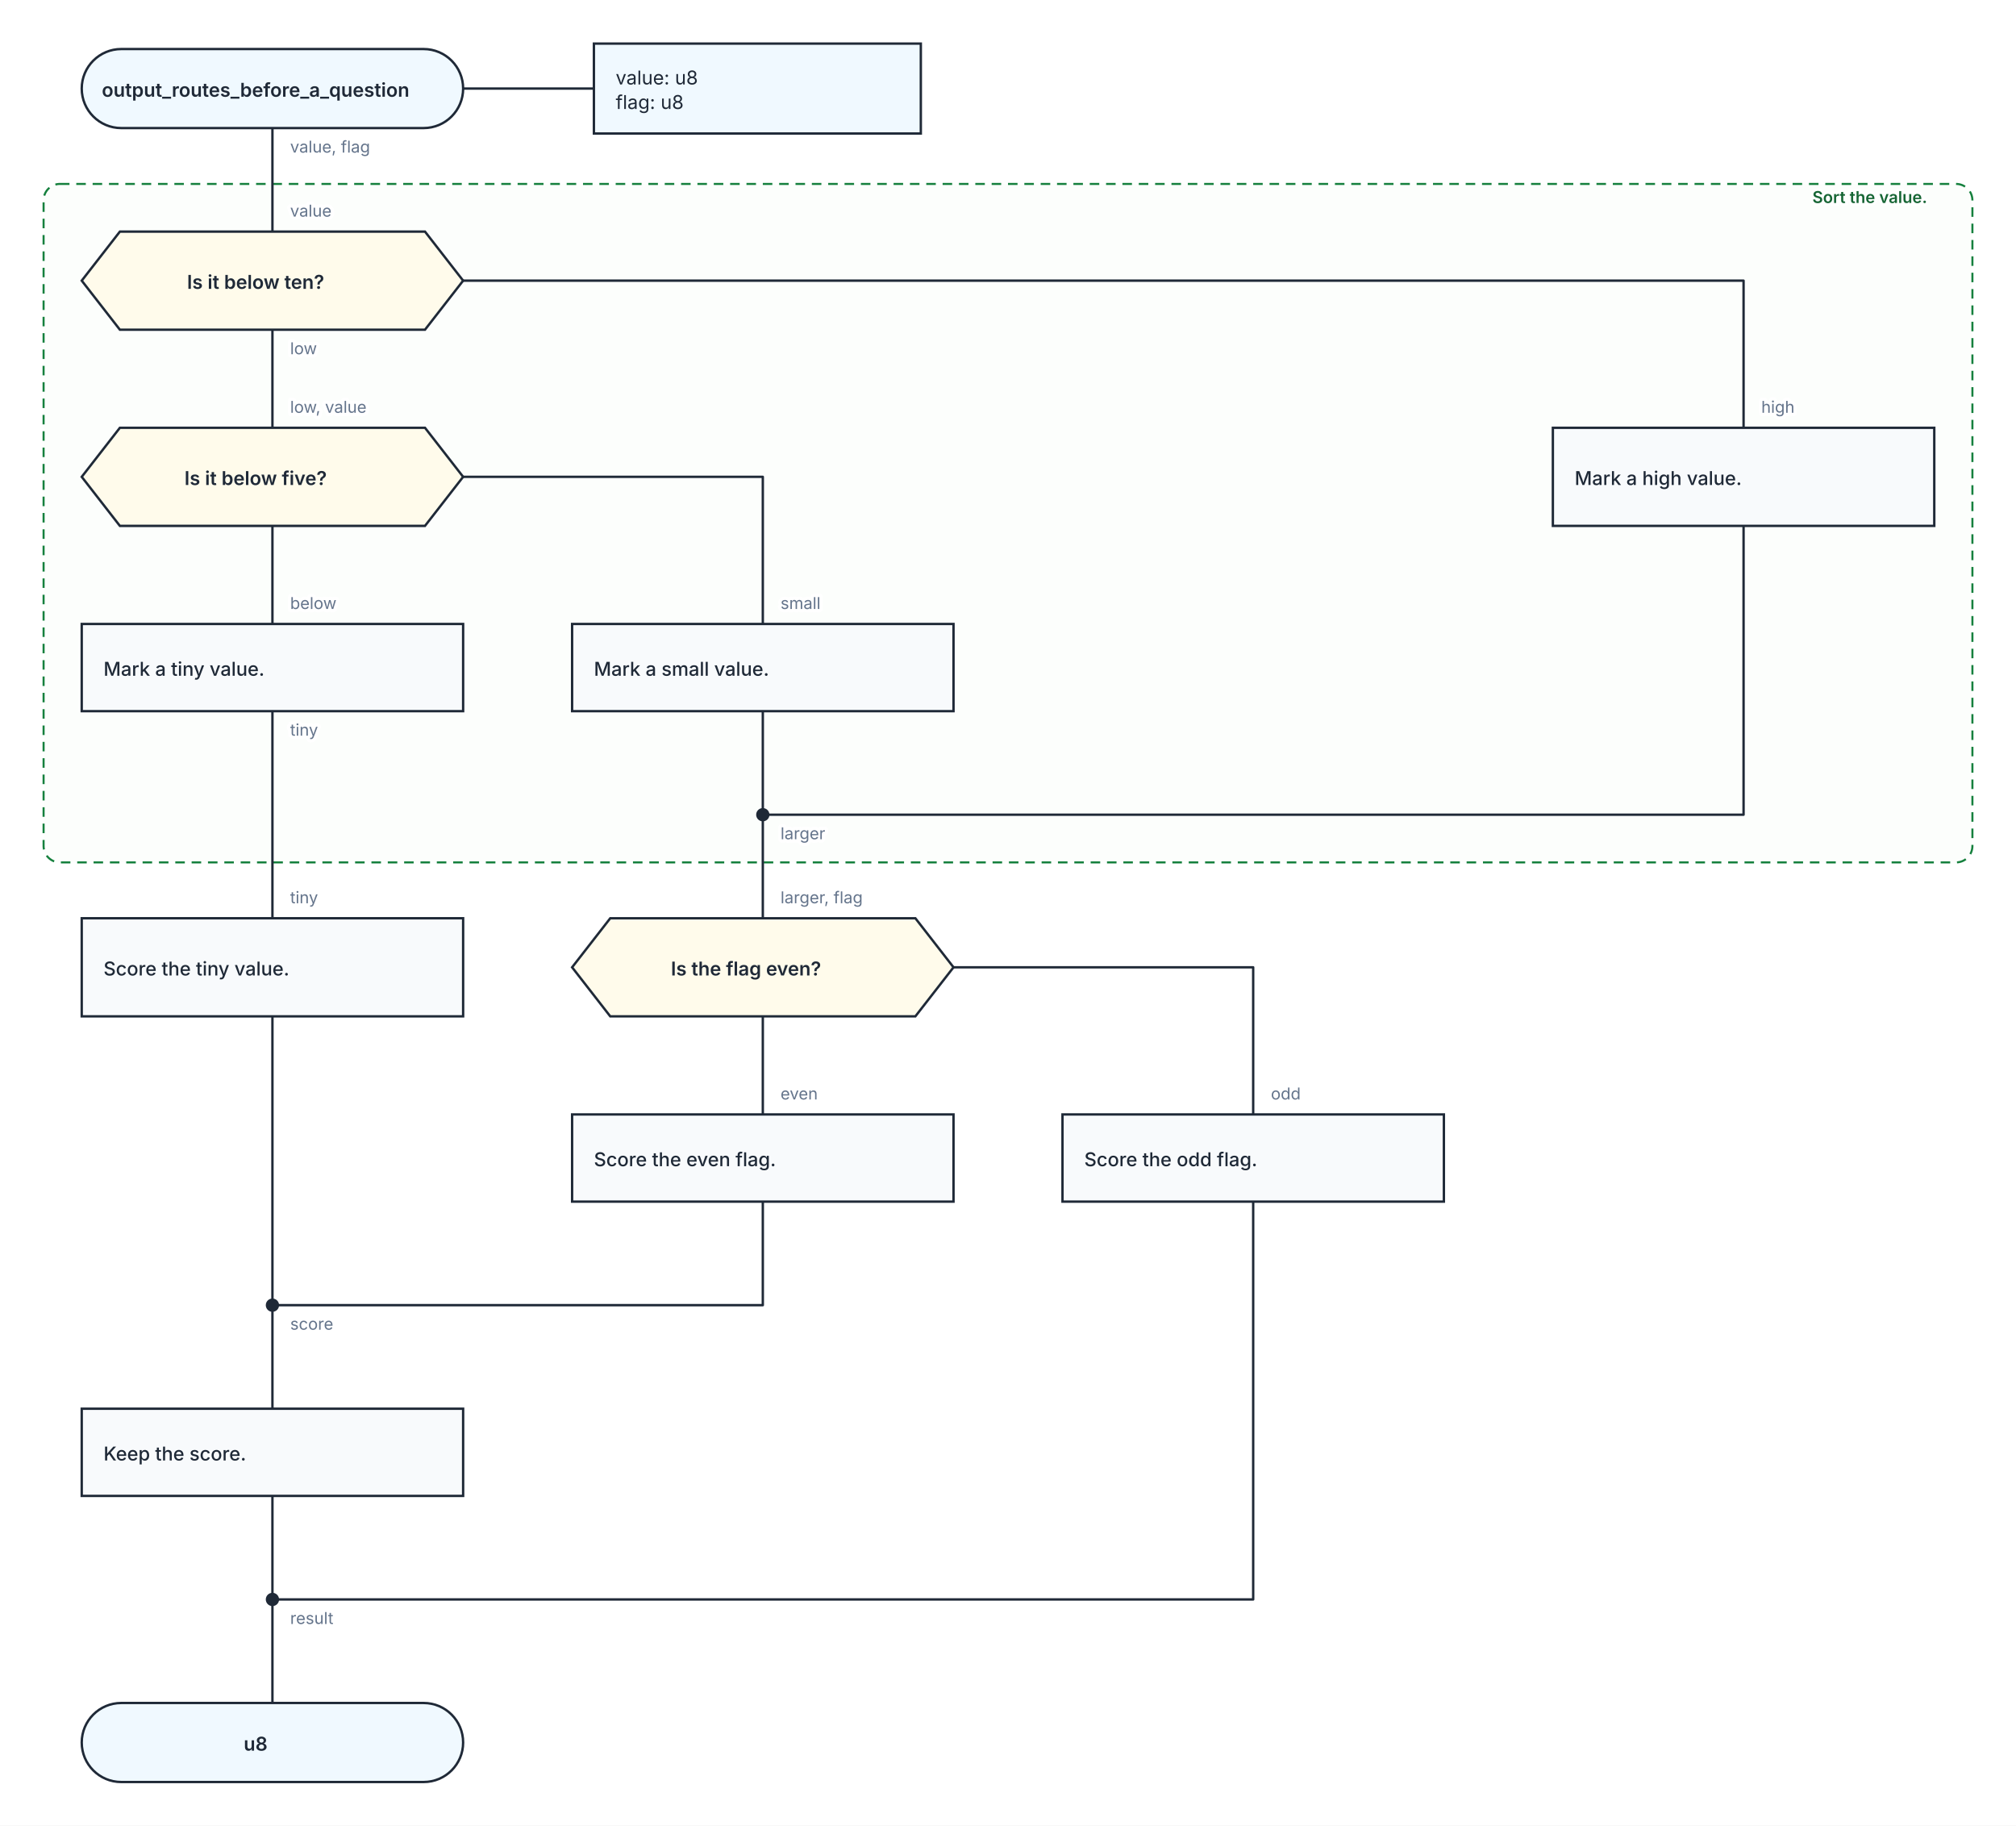
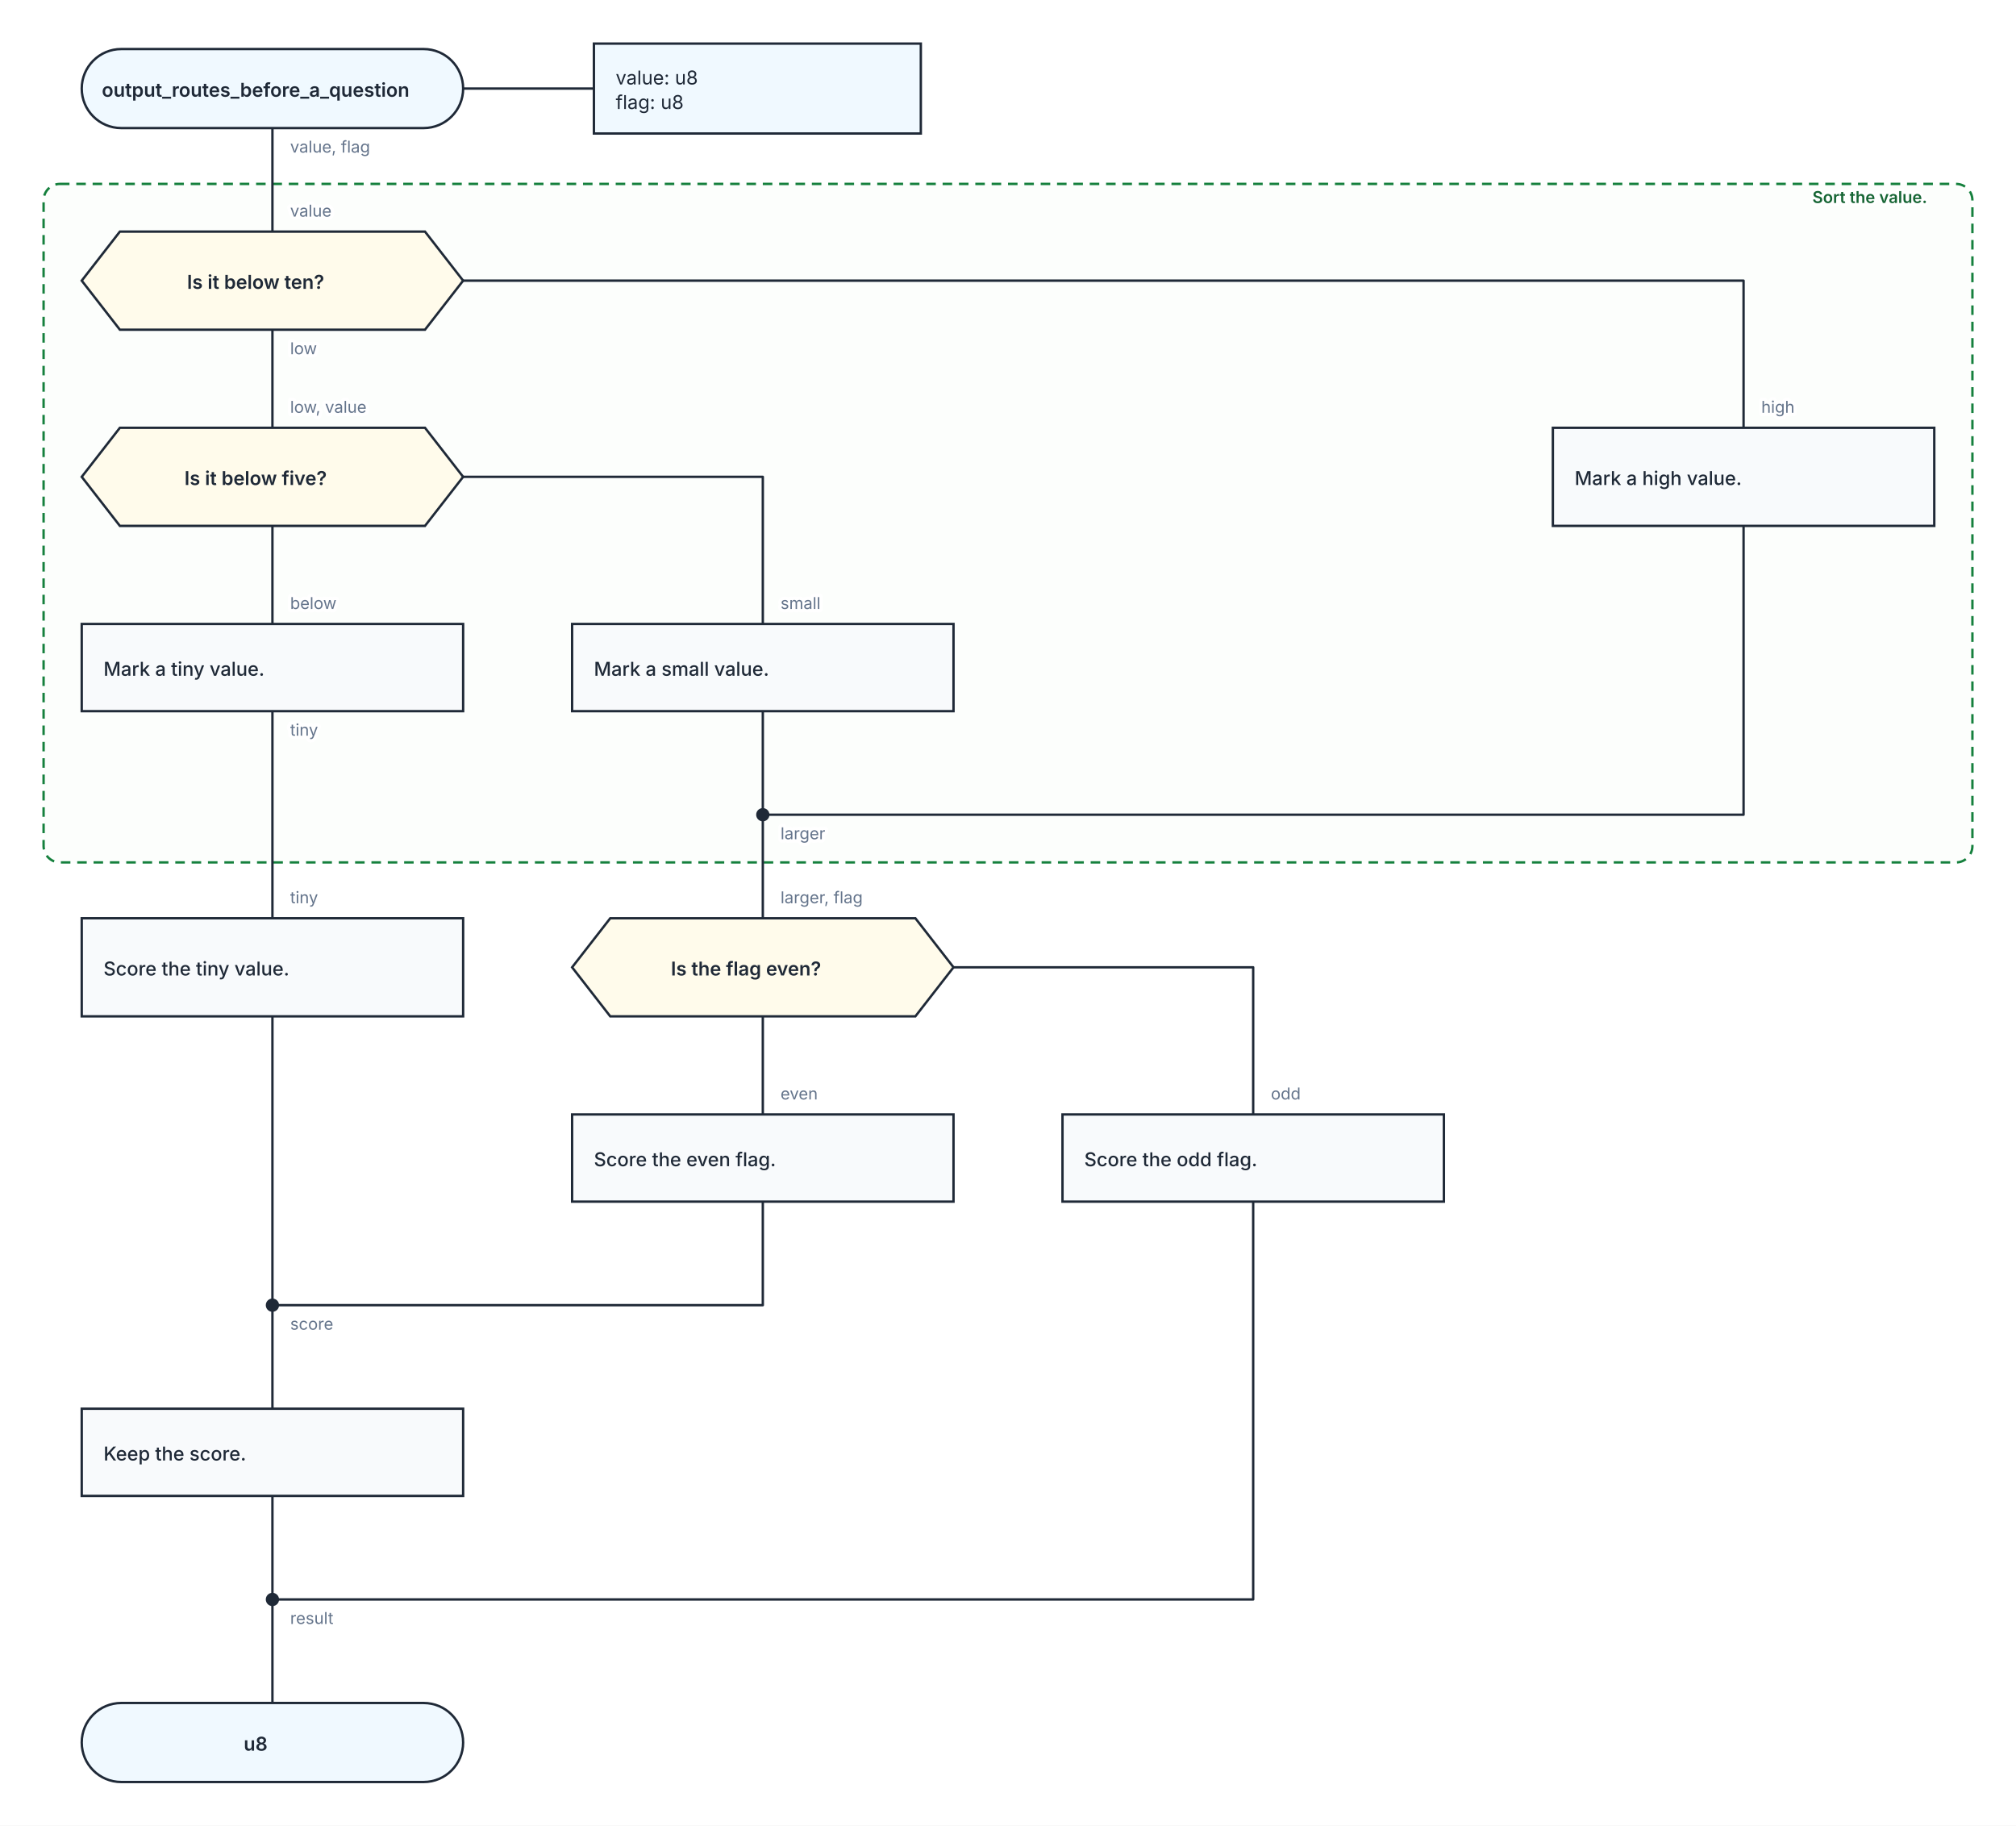
<svg xmlns="http://www.w3.org/2000/svg" width="1480" height="1340" viewBox="0 0 1480 1340" role="img" aria-labelledby="kaalang-title" aria-describedby="kaalang-description">
  <defs>
    <style>
      svg { color: #1f2937; font-family: Inter, ui-sans-serif, system-ui, -apple-system, BlinkMacSystemFont, "Segoe UI", sans-serif; text-rendering: optimizeLegibility; }
      .connection { fill: none; stroke: currentColor; stroke-width: 1.75; stroke-linecap: square; stroke-linejoin: round; }
      .connection-label { fill: #64748b; font-size: 12px; font-weight: 400; paint-order: stroke; stroke: #ffffff; stroke-width: 5px; stroke-linejoin: round; text-anchor: start; }
      .branch-label { fill: currentColor; font-weight: 500; }
      .parameter-link { fill: none; stroke: currentColor; stroke-width: 1.75; }
      .node-shape { fill: #ffffff; stroke: currentColor; stroke-width: 1.75; }
      .start .node-shape, .end .node-shape, .parameter-panel .node-shape { fill: #f0f9ff; }
      .action .node-shape, .call .node-shape { fill: #f8fafc; }
      .call-bars { fill: none; stroke: currentColor; stroke-width: 1.75; }
-       .cycle .node-shape { fill: #f0fdf4; stroke-width: 2; }
+       .cycle .node-shape { fill: #f0fdf4; }
      .loop-marker { fill: #15803d; font-size: 20px; font-weight: 700; text-anchor: middle; }
      .question .node-shape { fill: #fffbeb; }
      .select .node-shape, .case .node-shape { fill: #f5f3ff; }
      .label { fill: currentColor; font-size: 14px; text-anchor: middle; }
      .start .label, .question .label, .select .label, .case .label, .end .label { font-weight: 600; }
      .action .label, .call .label, .cycle .label { font-weight: 500; text-anchor: start; }
      .parameter-panel .label { font-weight: 400; text-anchor: start; }
-       .cycle-boundary { fill: #f0fdf433; stroke: #15803d; stroke-width: 1.5; stroke-dasharray: 7 5; }
+       .cycle-boundary { fill: #f0fdf433; stroke: #15803d; stroke-width: 1.75; stroke-dasharray: 7 5; }
      .cycle-caption { fill: #166534; font-size: 12px; font-weight: 600; paint-order: stroke; stroke: #ffffff; stroke-width: 4px; }
    </style>
  </defs>
  <rect width="100%" height="100%" fill="#ffffff" />
  <g class="cycle-regions">
    <g>
      <rect class="cycle-boundary" x="32" y="135" width="1416" height="498" rx="12" />
      <text class="cycle-caption" x="1436" y="149" text-anchor="end" xml:space="preserve">
        <tspan x="1436" dy="0">Sort the value.</tspan>
      </text>
    </g>
  </g>
  <g class="connections">
    <path class="connection" d="       M 200 94 L 200 170       M 200 242 L 200 314       M 340 206 L 1280 206 L 1280 314       M 200 386 L 200 458       M 340 350 L 560 350 L 560 458       M 200 522 L 200 598       M 560 522 L 560 598       M 1280 386 L 1280 598 L 560 598       M 560 746 L 560 818       M 700 710 L 920 710 L 920 818       M 200 746 L 200 958       M 560 882 L 560 958 L 200 958       M 200 1098 L 200 1174       M 920 882 L 920 1174 L 200 1174       M 560 598 L 560 674       M 200 958 L 200 1034       M 200 1174 L 200 1250       M 200 598 L 200 674     " />
    <text class="connection-label" x="573" y="616" xml:space="preserve">
      <tspan x="573" dy="0">larger</tspan>
    </text>
    <text class="connection-label" x="213" y="976" xml:space="preserve">
      <tspan x="213" dy="0">score</tspan>
    </text>
    <text class="connection-label" x="213" y="1192" xml:space="preserve">
      <tspan x="213" dy="0">result</tspan>
    </text>
    <text class="connection-label" x="1293" y="303" xml:space="preserve">
      <tspan x="1293" dy="0">high</tspan>
    </text>
    <text class="connection-label" x="213" y="447" xml:space="preserve">
      <tspan x="213" dy="0">below</tspan>
    </text>
    <text class="connection-label" x="573" y="447" xml:space="preserve">
      <tspan x="573" dy="0">small</tspan>
    </text>
    <text class="connection-label" x="573" y="807" xml:space="preserve">
      <tspan x="573" dy="0">even</tspan>
    </text>
    <text class="connection-label" x="933" y="807" xml:space="preserve">
      <tspan x="933" dy="0">odd</tspan>
    </text>
    <text class="connection-label" x="213" y="112" xml:space="preserve">
      <tspan x="213" dy="0">value, flag</tspan>
    </text>
    <text class="connection-label" x="213" y="260" xml:space="preserve">
      <tspan x="213" dy="0">low</tspan>
    </text>
    <text class="connection-label" x="213" y="540" xml:space="preserve">
      <tspan x="213" dy="0">tiny</tspan>
    </text>
    <text class="connection-label" x="213" y="159" xml:space="preserve">
      <tspan x="213" dy="0">value</tspan>
    </text>
    <text class="connection-label" x="213" y="303" xml:space="preserve">
      <tspan x="213" dy="0">low, value</tspan>
    </text>
    <text class="connection-label" x="573" y="663" xml:space="preserve">
      <tspan x="573" dy="0">larger, flag</tspan>
    </text>
    <text class="connection-label" x="213" y="663" xml:space="preserve">
      <tspan x="213" dy="0">tiny</tspan>
    </text>
  </g>
  <g class="nodes">
    <path class="parameter-link" d="M 340 65 L 436 65" />
    <g class="parameter-panel" transform="translate(556 65)">
      <rect class="node-shape" x="-120" y="-33" width="240" height="66" />
      <text class="label" x="-104" y="-3" xml:space="preserve">
        <tspan x="-104" dy="0">value: u8</tspan>
        <tspan x="-104" dy="18">flag: u8</tspan>
      </text>
    </g>
    <g class="node merge" transform="translate(560 598)">
      <circle class="node-shape" r="4" style="fill: currentColor" />
    </g>
    <g class="node merge" transform="translate(200 958)">
      <circle class="node-shape" r="4" style="fill: currentColor" />
    </g>
    <g class="node merge" transform="translate(200 1174)">
      <circle class="node-shape" r="4" style="fill: currentColor" />
    </g>
    <g class="node start" transform="translate(200 65)">
      <rect class="node-shape" x="-140" y="-29" width="280" height="58" rx="29" />
      <text class="label" y="6" xml:space="preserve">
        <tspan x="0" dy="0">output_routes_before_a_question</tspan>
      </text>
    </g>
    <g class="node question" transform="translate(200 206)">
      <polygon class="node-shape" points="-112,-36 112,-36 140,0 112,36 -112,36 -140,0" />
      <text class="label" y="6" xml:space="preserve">
        <tspan x="0" dy="0">Is it below ten?</tspan>
      </text>
    </g>
    <g class="node question" transform="translate(200 350)">
      <polygon class="node-shape" points="-112,-36 112,-36 140,0 112,36 -112,36 -140,0" />
      <text class="label" y="6" xml:space="preserve">
        <tspan x="0" dy="0">Is it below five?</tspan>
      </text>
    </g>
    <g class="node action" transform="translate(200 490)">
      <rect class="node-shape" x="-140" y="-32" width="280" height="64" />
      <text class="label" y="6" xml:space="preserve">
        <tspan x="-124" dy="0">Mark a tiny value.</tspan>
      </text>
    </g>
    <g class="node action" transform="translate(560 490)">
      <rect class="node-shape" x="-140" y="-32" width="280" height="64" />
      <text class="label" y="6" xml:space="preserve">
        <tspan x="-124" dy="0">Mark a small value.</tspan>
      </text>
    </g>
    <g class="node action" transform="translate(1280 350)">
      <rect class="node-shape" x="-140" y="-36" width="280" height="72" />
      <text class="label" y="6" xml:space="preserve">
        <tspan x="-124" dy="0">Mark a high value.</tspan>
      </text>
    </g>
    <g class="node question" transform="translate(560 710)">
      <polygon class="node-shape" points="-112,-36 112,-36 140,0 112,36 -112,36 -140,0" />
      <text class="label" y="6" xml:space="preserve">
        <tspan x="0" dy="0">Is the flag even?</tspan>
      </text>
    </g>
    <g class="node action" transform="translate(200 710)">
      <rect class="node-shape" x="-140" y="-36" width="280" height="72" />
      <text class="label" y="6" xml:space="preserve">
        <tspan x="-124" dy="0">Score the tiny value.</tspan>
      </text>
    </g>
    <g class="node action" transform="translate(560 850)">
      <rect class="node-shape" x="-140" y="-32" width="280" height="64" />
      <text class="label" y="6" xml:space="preserve">
        <tspan x="-124" dy="0">Score the even flag.</tspan>
      </text>
    </g>
    <g class="node action" transform="translate(200 1066)">
      <rect class="node-shape" x="-140" y="-32" width="280" height="64" />
      <text class="label" y="6" xml:space="preserve">
        <tspan x="-124" dy="0">Keep the score.</tspan>
      </text>
    </g>
    <g class="node action" transform="translate(920 850)">
      <rect class="node-shape" x="-140" y="-32" width="280" height="64" />
      <text class="label" y="6" xml:space="preserve">
        <tspan x="-124" dy="0">Score the odd flag.</tspan>
      </text>
    </g>
    <g class="node end" transform="translate(200 1279)">
      <rect class="node-shape" x="-140" y="-29" width="280" height="58" rx="29" />
      <text class="label" y="6" xml:space="preserve">
        <tspan x="0" dy="0">u8</tspan>
      </text>
    </g>
  </g>
</svg>
